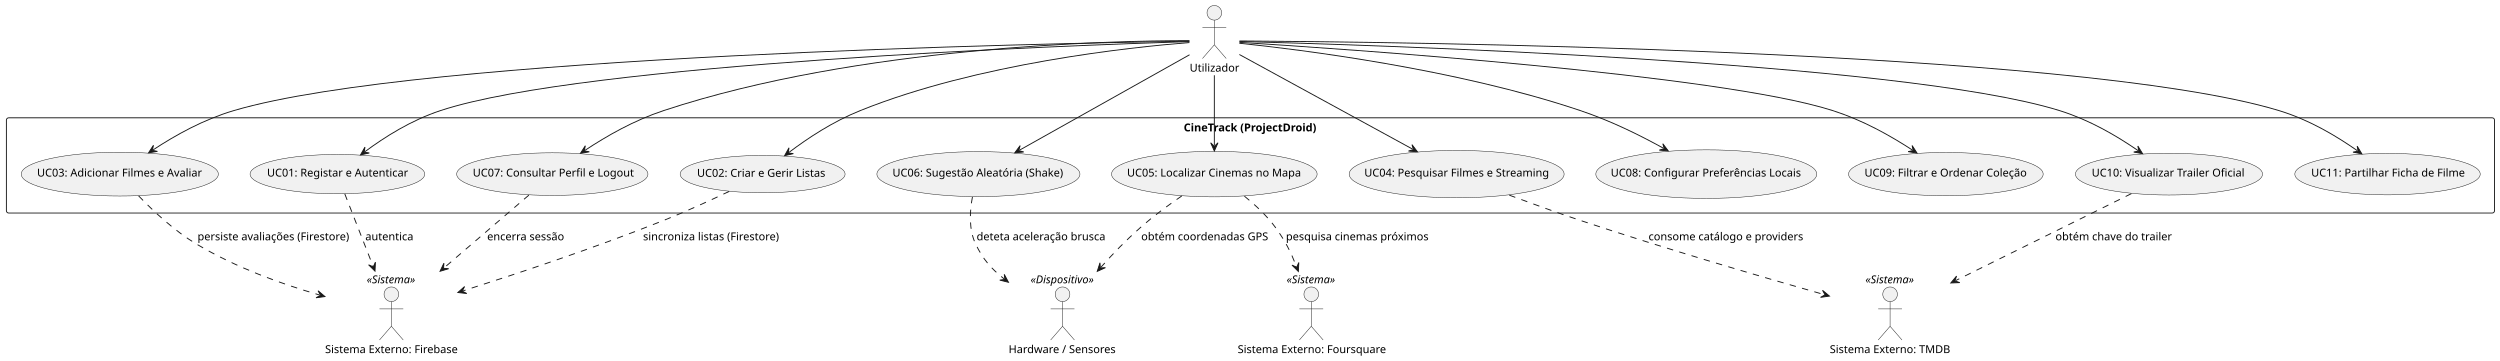
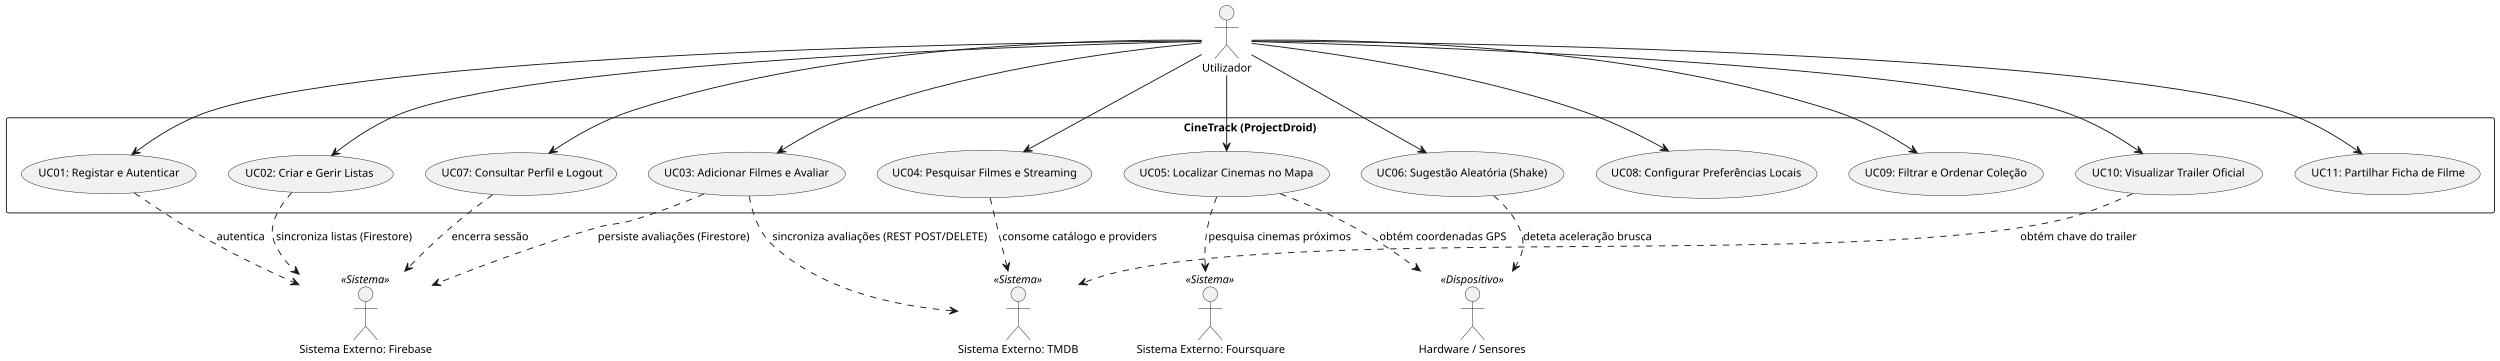
- <svg xmlns="http://www.w3.org/2000/svg" contentStyleType="text/css" height="394px" preserveAspectRatio="none" style="width:2734px;height:394px;background:#FFFFFF;" version="1.1" viewBox="0 0 2734 394" width="2734px" zoomAndPan="magnify">
+ <svg xmlns="http://www.w3.org/2000/svg" contentStyleType="text/css" height="394px" preserveAspectRatio="none" style="width:2735px;height:394px;background:#FFFFFF;" version="1.1" viewBox="0 0 2735 394" width="2735px" zoomAndPan="magnify">
  <defs />
  <g>
    <g id="cluster_CineTrack (ProjectDroid)">
-       <rect fill="none" height="104.12" rx="2.5" ry="2.5" style="stroke:#181818;stroke-width:1.0;" width="2721" x="7" y="128.85" />
-       <text fill="#000000" font-family="sans-serif" font-size="12" font-weight="bold" lengthAdjust="spacing" textLength="146" x="1294.5" y="143.678">CineTrack (ProjectDroid)</text>
+       <rect fill="none" height="104.12" rx="2.5" ry="2.5" style="stroke:#181818;stroke-width:1.0;" width="2722" x="7" y="128.85" />
+       <text fill="#000000" font-family="sans-serif" font-size="12" font-weight="bold" lengthAdjust="spacing" textLength="146" x="1295" y="143.678">CineTrack (ProjectDroid)</text>
    </g>
    <g id="elem_UC01">
-       <ellipse cx="369.002" cy="190.412" fill="#F1F1F1" rx="95.513" ry="21.503" style="stroke:#181818;stroke-width:0.5;" />
-       <text fill="#000000" font-family="sans-serif" font-size="12" lengthAdjust="spacing" textLength="154" x="292.002" y="193.069">UC01: Registar e Autenticar</text>
+       <ellipse cx="119.002" cy="190.412" fill="#F1F1F1" rx="95.513" ry="21.503" style="stroke:#181818;stroke-width:0.5;" />
+       <text fill="#000000" font-family="sans-serif" font-size="12" lengthAdjust="spacing" textLength="154" x="42.002" y="193.069">UC01: Registar e Autenticar</text>
    </g>
    <g id="elem_UC02">
-       <ellipse cx="834.004" cy="190.407" fill="#F1F1F1" rx="90.184" ry="20.437" style="stroke:#181818;stroke-width:0.5;" />
-       <text fill="#000000" font-family="sans-serif" font-size="12" lengthAdjust="spacing" textLength="142" x="762.257" y="193.345">UC02: Criar e Gerir Listas</text>
+       <ellipse cx="340.004" cy="190.407" fill="#F1F1F1" rx="90.184" ry="20.437" style="stroke:#181818;stroke-width:0.5;" />
+       <text fill="#000000" font-family="sans-serif" font-size="12" lengthAdjust="spacing" textLength="142" x="268.257" y="193.345">UC02: Criar e Gerir Listas</text>
    </g>
    <g id="elem_UC03">
-       <ellipse cx="131.004" cy="190.409" fill="#F1F1F1" rx="107.794" ry="23.959" style="stroke:#181818;stroke-width:0.5;" />
-       <text fill="#000000" font-family="sans-serif" font-size="12" lengthAdjust="spacing" textLength="181" x="40.504" y="193.065">UC03: Adicionar Filmes e Avaliar</text>
+       <ellipse cx="817.004" cy="190.409" fill="#F1F1F1" rx="107.794" ry="23.959" style="stroke:#181818;stroke-width:0.5;" />
+       <text fill="#000000" font-family="sans-serif" font-size="12" lengthAdjust="spacing" textLength="181" x="726.504" y="193.065">UC03: Adicionar Filmes e Avaliar</text>
    </g>
    <g id="elem_UC04">
-       <ellipse cx="1592.996" cy="190.407" fill="#F1F1F1" rx="117.536" ry="25.907" style="stroke:#181818;stroke-width:0.5;" />
-       <text fill="#000000" font-family="sans-serif" font-size="12" lengthAdjust="spacing" textLength="202" x="1491.996" y="193.063">UC04: Pesquisar Filmes e Streaming</text>
+       <ellipse cx="1076.996" cy="190.407" fill="#F1F1F1" rx="117.536" ry="25.907" style="stroke:#181818;stroke-width:0.5;" />
+       <text fill="#000000" font-family="sans-serif" font-size="12" lengthAdjust="spacing" textLength="202" x="975.996" y="193.063">UC04: Pesquisar Filmes e Streaming</text>
    </g>
    <g id="elem_UC05">
-       <ellipse cx="1327.996" cy="190.413" fill="#F1F1F1" rx="112.416" ry="24.883" style="stroke:#181818;stroke-width:0.5;" />
-       <text fill="#000000" font-family="sans-serif" font-size="12" lengthAdjust="spacing" textLength="191" x="1232.496" y="193.069">UC05: Localizar Cinemas no Mapa</text>
+       <ellipse cx="1341.996" cy="190.413" fill="#F1F1F1" rx="112.416" ry="24.883" style="stroke:#181818;stroke-width:0.5;" />
+       <text fill="#000000" font-family="sans-serif" font-size="12" lengthAdjust="spacing" textLength="191" x="1246.496" y="193.069">UC05: Localizar Cinemas no Mapa</text>
    </g>
    <g id="elem_UC06">
-       <ellipse cx="1069.996" cy="190.405" fill="#F1F1F1" rx="111.026" ry="24.605" style="stroke:#181818;stroke-width:0.5;" />
-       <text fill="#000000" font-family="sans-serif" font-size="12" lengthAdjust="spacing" textLength="188" x="975.996" y="193.061">UC06: Sugestão Aleatória (Shake)</text>
+       <ellipse cx="1599.996" cy="190.405" fill="#F1F1F1" rx="111.026" ry="24.605" style="stroke:#181818;stroke-width:0.5;" />
+       <text fill="#000000" font-family="sans-serif" font-size="12" lengthAdjust="spacing" textLength="188" x="1505.996" y="193.061">UC06: Sugestão Aleatória (Shake)</text>
    </g>
    <g id="elem_UC07">
-       <ellipse cx="604" cy="190.406" fill="#F1F1F1" rx="104.58" ry="23.316" style="stroke:#181818;stroke-width:0.5;" />
-       <text fill="#000000" font-family="sans-serif" font-size="12" lengthAdjust="spacing" textLength="174" x="517" y="193.062">UC07: Consultar Perfil e Logout</text>
+       <ellipse cx="570" cy="190.406" fill="#F1F1F1" rx="104.58" ry="23.316" style="stroke:#181818;stroke-width:0.5;" />
+       <text fill="#000000" font-family="sans-serif" font-size="12" lengthAdjust="spacing" textLength="174" x="483" y="193.062">UC07: Consultar Perfil e Logout</text>
    </g>
    <g id="elem_UC08">
-       <ellipse cx="1866.003" cy="190.412" fill="#F1F1F1" rx="120.813" ry="26.562" style="stroke:#181818;stroke-width:0.5;" />
-       <text fill="#000000" font-family="sans-serif" font-size="12" lengthAdjust="spacing" textLength="209" x="1761.503" y="193.069">UC08: Configurar Preferências Locais</text>
+       <ellipse cx="1867.003" cy="190.412" fill="#F1F1F1" rx="120.813" ry="26.562" style="stroke:#181818;stroke-width:0.5;" />
+       <text fill="#000000" font-family="sans-serif" font-size="12" lengthAdjust="spacing" textLength="209" x="1762.503" y="193.069">UC08: Configurar Preferências Locais</text>
    </g>
    <g id="elem_UC09">
-       <ellipse cx="2128.005" cy="190.413" fill="#F1F1F1" rx="106.415" ry="23.683" style="stroke:#181818;stroke-width:0.5;" />
-       <text fill="#000000" font-family="sans-serif" font-size="12" lengthAdjust="spacing" textLength="178" x="2039.005" y="193.069">UC09: Filtrar e Ordenar Coleção</text>
+       <ellipse cx="2129.005" cy="190.413" fill="#F1F1F1" rx="106.415" ry="23.683" style="stroke:#181818;stroke-width:0.5;" />
+       <text fill="#000000" font-family="sans-serif" font-size="12" lengthAdjust="spacing" textLength="178" x="2040.005" y="193.069">UC09: Filtrar e Ordenar Coleção</text>
    </g>
    <g id="elem_UC10">
-       <ellipse cx="2371.997" cy="190.409" fill="#F1F1F1" rx="102.297" ry="22.859" style="stroke:#181818;stroke-width:0.5;" />
-       <text fill="#000000" font-family="sans-serif" font-size="12" lengthAdjust="spacing" textLength="169" x="2287.497" y="193.065">UC10: Visualizar Trailer Oficial</text>
+       <ellipse cx="2372.997" cy="190.409" fill="#F1F1F1" rx="102.297" ry="22.859" style="stroke:#181818;stroke-width:0.5;" />
+       <text fill="#000000" font-family="sans-serif" font-size="12" lengthAdjust="spacing" textLength="169" x="2288.497" y="193.065">UC10: Visualizar Trailer Oficial</text>
    </g>
    <g id="elem_UC11">
-       <ellipse cx="2610.996" cy="190.407" fill="#F1F1F1" rx="101.386" ry="22.677" style="stroke:#181818;stroke-width:0.5;" />
-       <text fill="#000000" font-family="sans-serif" font-size="12" lengthAdjust="spacing" textLength="167" x="2527.496" y="193.063">UC11: Partilhar Ficha de Filme</text>
+       <ellipse cx="2611.996" cy="190.407" fill="#F1F1F1" rx="101.386" ry="22.677" style="stroke:#181818;stroke-width:0.5;" />
+       <text fill="#000000" font-family="sans-serif" font-size="12" lengthAdjust="spacing" textLength="167" x="2528.496" y="193.063">UC11: Partilhar Ficha de Filme</text>
    </g>
    <g id="elem_User">
-       <ellipse cx="1328" cy="14" fill="#F1F1F1" rx="8" ry="8" style="stroke:#181818;stroke-width:0.5;" />
-       <path d="M1328,22 L1328,49 M1315,30 L1341,30 M1328,49 L1315,64 M1328,49 L1341,64 " fill="none" style="stroke:#181818;stroke-width:0.5;" />
-       <text fill="#000000" font-family="sans-serif" font-size="12" lengthAdjust="spacing" textLength="54" x="1301" y="78.328">Utilizador</text>
+       <ellipse cx="1342" cy="14" fill="#F1F1F1" rx="8" ry="8" style="stroke:#181818;stroke-width:0.5;" />
+       <path d="M1342,22 L1342,49 M1329,30 L1355,30 M1342,49 L1329,64 M1342,49 L1355,64 " fill="none" style="stroke:#181818;stroke-width:0.5;" />
+       <text fill="#000000" font-family="sans-serif" font-size="12" lengthAdjust="spacing" textLength="54" x="1315" y="78.328">Utilizador</text>
    </g>
    <g id="elem_Firebase">
-       <ellipse cx="428" cy="321.814" fill="#F1F1F1" rx="8" ry="8" style="stroke:#181818;stroke-width:0.5;" />
-       <path d="M428,329.814 L428,356.814 M415,337.814 L441,337.814 M428,356.814 L415,371.814 M428,356.814 L441,371.814 " fill="none" style="stroke:#181818;stroke-width:0.5;" />
-       <text fill="#000000" font-family="sans-serif" font-size="12" lengthAdjust="spacing" textLength="145" x="355.5" y="386.142">Sistema Externo: Firebase</text>
-       <text fill="#000000" font-family="sans-serif" font-size="12" font-style="italic" lengthAdjust="spacing" textLength="54" x="401" y="309.798">«Sistema»</text>
+       <ellipse cx="400" cy="321.814" fill="#F1F1F1" rx="8" ry="8" style="stroke:#181818;stroke-width:0.5;" />
+       <path d="M400,329.814 L400,356.814 M387,337.814 L413,337.814 M400,356.814 L387,371.814 M400,356.814 L413,371.814 " fill="none" style="stroke:#181818;stroke-width:0.5;" />
+       <text fill="#000000" font-family="sans-serif" font-size="12" lengthAdjust="spacing" textLength="145" x="327.5" y="386.142">Sistema Externo: Firebase</text>
+       <text fill="#000000" font-family="sans-serif" font-size="12" font-style="italic" lengthAdjust="spacing" textLength="54" x="373" y="309.798">«Sistema»</text>
    </g>
    <g id="elem_TMDB">
-       <ellipse cx="2067" cy="321.814" fill="#F1F1F1" rx="8" ry="8" style="stroke:#181818;stroke-width:0.5;" />
-       <path d="M2067,329.814 L2067,356.814 M2054,337.814 L2080,337.814 M2067,356.814 L2054,371.814 M2067,356.814 L2080,371.814 " fill="none" style="stroke:#181818;stroke-width:0.5;" />
-       <text fill="#000000" font-family="sans-serif" font-size="12" lengthAdjust="spacing" textLength="132" x="2001" y="386.142">Sistema Externo: TMDB</text>
-       <text fill="#000000" font-family="sans-serif" font-size="12" font-style="italic" lengthAdjust="spacing" textLength="54" x="2040" y="309.798">«Sistema»</text>
+       <ellipse cx="1114" cy="321.814" fill="#F1F1F1" rx="8" ry="8" style="stroke:#181818;stroke-width:0.5;" />
+       <path d="M1114,329.814 L1114,356.814 M1101,337.814 L1127,337.814 M1114,356.814 L1101,371.814 M1114,356.814 L1127,371.814 " fill="none" style="stroke:#181818;stroke-width:0.5;" />
+       <text fill="#000000" font-family="sans-serif" font-size="12" lengthAdjust="spacing" textLength="132" x="1048" y="386.142">Sistema Externo: TMDB</text>
+       <text fill="#000000" font-family="sans-serif" font-size="12" font-style="italic" lengthAdjust="spacing" textLength="54" x="1087" y="309.798">«Sistema»</text>
    </g>
    <g id="elem_Foursquare">
-       <ellipse cx="1434" cy="321.814" fill="#F1F1F1" rx="8" ry="8" style="stroke:#181818;stroke-width:0.5;" />
-       <path d="M1434,329.814 L1434,356.814 M1421,337.814 L1447,337.814 M1434,356.814 L1421,371.814 M1434,356.814 L1447,371.814 " fill="none" style="stroke:#181818;stroke-width:0.5;" />
-       <text fill="#000000" font-family="sans-serif" font-size="12" lengthAdjust="spacing" textLength="161" x="1353.5" y="386.142">Sistema Externo: Foursquare</text>
-       <text fill="#000000" font-family="sans-serif" font-size="12" font-style="italic" lengthAdjust="spacing" textLength="54" x="1407" y="309.798">«Sistema»</text>
+       <ellipse cx="1324" cy="321.814" fill="#F1F1F1" rx="8" ry="8" style="stroke:#181818;stroke-width:0.5;" />
+       <path d="M1324,329.814 L1324,356.814 M1311,337.814 L1337,337.814 M1324,356.814 L1311,371.814 M1324,356.814 L1337,371.814 " fill="none" style="stroke:#181818;stroke-width:0.5;" />
+       <text fill="#000000" font-family="sans-serif" font-size="12" lengthAdjust="spacing" textLength="161" x="1243.5" y="386.142">Sistema Externo: Foursquare</text>
+       <text fill="#000000" font-family="sans-serif" font-size="12" font-style="italic" lengthAdjust="spacing" textLength="54" x="1297" y="309.798">«Sistema»</text>
    </g>
    <g id="elem_Sensores">
-       <ellipse cx="1162" cy="321.814" fill="#F1F1F1" rx="8" ry="8" style="stroke:#181818;stroke-width:0.5;" />
-       <path d="M1162,329.814 L1162,356.814 M1149,337.814 L1175,337.814 M1162,356.814 L1149,371.814 M1162,356.814 L1175,371.814 " fill="none" style="stroke:#181818;stroke-width:0.5;" />
-       <text fill="#000000" font-family="sans-serif" font-size="12" lengthAdjust="spacing" textLength="118" x="1103" y="386.142">Hardware / Sensores</text>
-       <text fill="#000000" font-family="sans-serif" font-size="12" font-style="italic" lengthAdjust="spacing" textLength="70" x="1127" y="309.798">«Dispositivo»</text>
+       <ellipse cx="1611" cy="321.814" fill="#F1F1F1" rx="8" ry="8" style="stroke:#181818;stroke-width:0.5;" />
+       <path d="M1611,329.814 L1611,356.814 M1598,337.814 L1624,337.814 M1611,356.814 L1598,371.814 M1611,356.814 L1624,371.814 " fill="none" style="stroke:#181818;stroke-width:0.5;" />
+       <text fill="#000000" font-family="sans-serif" font-size="12" lengthAdjust="spacing" textLength="118" x="1552" y="386.142">Hardware / Sensores</text>
+       <text fill="#000000" font-family="sans-serif" font-size="12" font-style="italic" lengthAdjust="spacing" textLength="70" x="1576" y="309.798">«Dispositivo»</text>
    </g>
    <g id="link_User_UC01">
-       <path d="M1300.72,45.48 C1173.69,49.46 639.61,69.04 482,120.85 C449.3,131.6 420.96,149.73 399.09,165.85 " fill="none" id="User-to-UC01" style="stroke:#181818;stroke-width:1.0;" />
-       <polygon fill="#181818" points="394.26,169.41,403.878,167.29,398.285,166.443,399.131,160.85,394.26,169.41" style="stroke:#181818;stroke-width:1.0;" />
+       <path d="M1314.6,44.81 C1164.68,45.8 442.83,54.02 232,120.85 C199.19,131.25 170.845,149.42 149.015,165.65 " fill="none" id="User-to-UC01" style="stroke:#181818;stroke-width:1.0;" />
+       <polygon fill="#181818" points="144.2,169.23,153.809,167.07,148.213,166.247,149.036,160.65,144.2,169.23" style="stroke:#181818;stroke-width:1.0;" />
    </g>
    <g id="link_User_UC02">
-       <path d="M1300.74,46.53 C1236.1,51.66 1069.35,69.27 941,120.85 C910.29,133.19 883.625,150.993 862.845,166.623 " fill="none" id="User-to-UC02" style="stroke:#181818;stroke-width:1.0;" />
-       <polygon fill="#181818" points="858.05,170.23,867.647,168.017,862.046,167.225,862.838,161.623,858.05,170.23" style="stroke:#181818;stroke-width:1.0;" />
+       <path d="M1314.92,45.25 C1183.84,48.3 614.79,64.59 448,120.85 C415.8,131.71 388.237,150.384 367.467,166.624 " fill="none" id="User-to-UC02" style="stroke:#181818;stroke-width:1.0;" />
+       <polygon fill="#181818" points="362.74,170.32,372.294,167.928,366.679,167.24,367.366,161.625,362.74,170.32" style="stroke:#181818;stroke-width:1.0;" />
    </g>
    <g id="link_User_UC03">
-       <path d="M1300.63,45.04 C1153.99,47.23 460.49,60.64 256,120.85 C221.93,130.88 191.799,147.922 167.479,163.852 " fill="none" id="User-to-UC03" style="stroke:#181818;stroke-width:1.0;" />
-       <polygon fill="#181818" points="162.46,167.14,172.18,165.555,166.643,164.4,167.797,158.863,162.46,167.14" style="stroke:#181818;stroke-width:1.0;" />
+       <path d="M1314.54,46.92 C1248.59,52.95 1076.72,72.44 942,120.85 C909.27,132.61 879.914,148.94 855.484,164.14 " fill="none" id="User-to-UC03" style="stroke:#181818;stroke-width:1.0;" />
+       <polygon fill="#181818" points="850.39,167.31,860.145,165.952,854.635,164.669,855.918,159.159,850.39,167.31" style="stroke:#181818;stroke-width:1.0;" />
    </g>
    <g id="link_User_UC04">
-       <path d="M1355.36,59.62 C1401.51,84.83 1489.895,133.093 1544.844,163.113 " fill="none" id="User-to-UC04" style="stroke:#181818;stroke-width:1.0;" />
-       <polygon fill="#181818" points="1550.11,165.99,1544.13,158.165,1545.722,163.593,1540.294,165.185,1550.11,165.99" style="stroke:#181818;stroke-width:1.0;" />
+       <path d="M1314.64,59.62 C1268.49,84.83 1180.105,133.093 1125.156,163.113 " fill="none" id="User-to-UC04" style="stroke:#181818;stroke-width:1.0;" />
+       <polygon fill="#181818" points="1119.89,165.99,1129.706,165.185,1124.278,163.593,1125.87,158.165,1119.89,165.99" style="stroke:#181818;stroke-width:1.0;" />
    </g>
    <g id="link_User_UC05">
-       <path d="M1328,82.32 C1328,108.46 1328,136.5 1328,159.12 " fill="none" id="User-to-UC05" style="stroke:#181818;stroke-width:1.0;" />
-       <polygon fill="#181818" points="1328,165.12,1332,156.12,1328,160.12,1324,156.12,1328,165.12" style="stroke:#181818;stroke-width:1.0;" />
+       <path d="M1342,82.32 C1342,108.46 1342,136.5 1342,159.12 " fill="none" id="User-to-UC05" style="stroke:#181818;stroke-width:1.0;" />
+       <polygon fill="#181818" points="1342,165.12,1346,156.12,1342,160.12,1338,156.12,1342,165.12" style="stroke:#181818;stroke-width:1.0;" />
    </g>
    <g id="link_User_UC06">
-       <path d="M1300.88,59.89 C1255.21,85.51 1168.003,134.435 1114.983,164.175 " fill="none" id="User-to-UC06" style="stroke:#181818;stroke-width:1.0;" />
-       <polygon fill="#181818" points="1109.75,167.11,1119.556,166.196,1114.111,164.664,1115.643,159.218,1109.75,167.11" style="stroke:#181818;stroke-width:1.0;" />
+       <path d="M1369.12,59.89 C1414.79,85.51 1501.997,134.435 1555.017,164.175 " fill="none" id="User-to-UC06" style="stroke:#181818;stroke-width:1.0;" />
+       <polygon fill="#181818" points="1560.25,167.11,1554.357,159.218,1555.889,164.664,1550.444,166.196,1560.25,167.11" style="stroke:#181818;stroke-width:1.0;" />
    </g>
    <g id="link_User_UC07">
-       <path d="M1300.79,44.44 C1214.33,44.48 939.07,50.49 726,120.85 C692.89,131.78 663.581,148.7 639.801,164.36 " fill="none" id="User-to-UC07" style="stroke:#181818;stroke-width:1.0;" />
-       <polygon fill="#181818" points="634.79,167.66,644.506,166.051,638.966,164.91,640.107,159.369,634.79,167.66" style="stroke:#181818;stroke-width:1.0;" />
+       <path d="M1314.57,44.09 C1223.48,42.94 923.77,45.5 692,120.85 C658.73,131.66 629.295,148.7 605.525,164.42 " fill="none" id="User-to-UC07" style="stroke:#181818;stroke-width:1.0;" />
+       <polygon fill="#181818" points="600.52,167.73,610.233,166.102,604.691,164.972,605.82,159.429,600.52,167.73" style="stroke:#181818;stroke-width:1.0;" />
    </g>
    <g id="link_User_UC08">
-       <path d="M1355.33,47.28 C1421.01,54.1 1592.33,75.19 1728,120.85 C1761.72,132.2 1792.395,147.364 1819.145,162.104 " fill="none" id="User-to-UC08" style="stroke:#181818;stroke-width:1.0;" />
-       <polygon fill="#181818" points="1824.4,165,1818.448,157.153,1820.021,162.587,1814.587,164.16,1824.4,165" style="stroke:#181818;stroke-width:1.0;" />
+       <path d="M1369.39,47.52 C1433.61,54.74 1598.36,76.43 1729,120.85 C1762.69,132.3 1793.362,147.469 1820.112,162.179 " fill="none" id="User-to-UC08" style="stroke:#181818;stroke-width:1.0;" />
+       <polygon fill="#181818" points="1825.37,165.07,1819.411,157.228,1820.989,162.661,1815.556,164.238,1825.37,165.07" style="stroke:#181818;stroke-width:1.0;" />
    </g>
    <g id="link_User_UC09">
-       <path d="M1355.48,46.33 C1466.21,53.24 1879.66,81.2 2004,120.85 C2037.51,131.53 2067.249,148.401 2091.409,164.101 " fill="none" id="User-to-UC09" style="stroke:#181818;stroke-width:1.0;" />
-       <polygon fill="#181818" points="2096.44,167.37,2091.073,159.112,2092.247,164.645,2086.714,165.82,2096.44,167.37" style="stroke:#181818;stroke-width:1.0;" />
+       <path d="M1369.31,44.07 C1461.37,42.8 1767.75,44.92 2005,120.85 C2038.5,131.57 2068.237,148.444 2092.397,164.124 " fill="none" id="User-to-UC09" style="stroke:#181818;stroke-width:1.0;" />
+       <polygon fill="#181818" points="2097.43,167.39,2092.058,159.135,2093.236,164.668,2087.703,165.846,2097.43,167.39" style="stroke:#181818;stroke-width:1.0;" />
    </g>
    <g id="link_User_UC10">
-       <path d="M1355.49,45.34 C1489.86,48.82 2078.08,66.92 2252,120.85 C2285.46,131.22 2314.843,148.666 2338.162,164.666 " fill="none" id="User-to-UC10" style="stroke:#181818;stroke-width:1.0;" />
-       <polygon fill="#181818" points="2343.11,168.06,2337.952,159.67,2338.987,165.231,2333.426,166.267,2343.11,168.06" style="stroke:#181818;stroke-width:1.0;" />
+       <path d="M1369.1,45.36 C1501.58,48.97 2081.54,67.57 2253,120.85 C2286.45,131.24 2315.831,148.687 2339.151,164.677 " fill="none" id="User-to-UC10" style="stroke:#181818;stroke-width:1.0;" />
+       <polygon fill="#181818" points="2344.1,168.07,2338.939,159.681,2339.976,165.243,2334.415,166.279,2344.1,168.07" style="stroke:#181818;stroke-width:1.0;" />
    </g>
    <g id="link_User_UC11">
-       <path d="M1355.43,44.79 C1509.64,45.68 2269.47,53.46 2492,120.85 C2525.55,131 2554.881,148.665 2577.981,164.795 " fill="none" id="User-to-UC11" style="stroke:#181818;stroke-width:1.0;" />
-       <polygon fill="#181818" points="2582.9,168.23,2577.811,159.798,2578.8,165.368,2573.231,166.357,2582.9,168.23" style="stroke:#181818;stroke-width:1.0;" />
+       <path d="M1369.38,44.81 C1522.43,45.82 2273.08,54.17 2493,120.85 C2526.54,131.02 2555.881,148.674 2578.971,164.804 " fill="none" id="User-to-UC11" style="stroke:#181818;stroke-width:1.0;" />
+       <polygon fill="#181818" points="2583.89,168.24,2578.803,159.807,2579.791,165.377,2574.221,166.365,2583.89,168.24" style="stroke:#181818;stroke-width:1.0;" />
    </g>
    <g id="link_UC01_Firebase">
-       <path d="M377.08,212.08 C385.54,233.71 396.905,262.792 407.905,290.922 " fill="none" id="UC01-to-Firebase" style="stroke:#181818;stroke-width:1.0;stroke-dasharray:7.0,7.0;" />
-       <polygon fill="#181818" points="410.09,296.51,410.538,286.671,408.269,291.853,403.087,289.585,410.09,296.51" style="stroke:#181818;stroke-width:1.0;" />
-       <text fill="#000000" font-family="sans-serif" font-size="12" lengthAdjust="spacing" textLength="52" x="399.5" y="262.798">autentica</text>
+       <path d="M147.15,211.21 C170.43,227.19 204.63,249.75 236,266.97 C265.11,282.95 292.762,296.173 321.572,309.043 " fill="none" id="UC01-to-Firebase" style="stroke:#181818;stroke-width:1.0;stroke-dasharray:7.0,7.0;" />
+       <polygon fill="#181818" points="327.05,311.49,320.464,304.167,322.485,309.451,317.201,311.471,327.05,311.49" style="stroke:#181818;stroke-width:1.0;" />
+       <text fill="#000000" font-family="sans-serif" font-size="12" lengthAdjust="spacing" textLength="52" x="237" y="262.798">autentica</text>
    </g>
    <g id="link_UC02_Firebase">
-       <path d="M797.42,209.33 C776.69,219.2 750.15,231.35 726,240.97 C650.23,271.15 567.239,298.775 506.429,318.075 " fill="none" id="UC02-to-Firebase" style="stroke:#181818;stroke-width:1.0;stroke-dasharray:7.0,7.0;" />
-       <polygon fill="#181818" points="500.71,319.89,510.498,320.98,505.476,318.377,508.078,313.355,500.71,319.89" style="stroke:#181818;stroke-width:1.0;" />
-       <text fill="#000000" font-family="sans-serif" font-size="12" lengthAdjust="spacing" textLength="150" x="703.24" y="262.798">sincroniza listas (Firestore)</text>
+       <path d="M319.28,210.58 C305.46,225.8 291.43,247.66 301,266.97 C307.23,279.55 312.212,286.606 322.842,296.087 " fill="none" id="UC02-to-Firebase" style="stroke:#181818;stroke-width:1.0;stroke-dasharray:7.0,7.0;" />
+       <polygon fill="#181818" points="327.32,300.08,323.265,291.104,323.588,296.752,317.941,297.075,327.32,300.08" style="stroke:#181818;stroke-width:1.0;" />
+       <text fill="#000000" font-family="sans-serif" font-size="12" lengthAdjust="spacing" textLength="150" x="302" y="262.798">sincroniza listas (Firestore)</text>
    </g>
    <g id="link_UC03_Firebase">
-       <path d="M151.56,214.2 C167.5,230.74 190.89,252.64 215,266.97 C258.66,292.93 306.899,310.224 349.599,322.644 " fill="none" id="UC03-to-Firebase" style="stroke:#181818;stroke-width:1.0;stroke-dasharray:7.0,7.0;" />
-       <polygon fill="#181818" points="355.36,324.32,347.835,317.966,350.559,322.923,345.601,325.647,355.36,324.32" style="stroke:#181818;stroke-width:1.0;" />
-       <text fill="#000000" font-family="sans-serif" font-size="12" lengthAdjust="spacing" textLength="168" x="216" y="262.798">persiste avaliações (Firestore)</text>
+       <path d="M769.91,212.35 C746.78,222.05 718.29,233.13 692,240.97 C675.04,246.03 670.02,244.12 653,248.97 C591.21,266.6 528.525,289.942 478.495,309.851 " fill="none" id="UC03-to-Firebase" style="stroke:#181818;stroke-width:1.0;stroke-dasharray:7.0,7.0;" />
+       <polygon fill="#181818" points="472.92,312.07,482.761,312.459,477.566,310.221,479.803,305.026,472.92,312.07" style="stroke:#181818;stroke-width:1.0;" />
+       <text fill="#000000" font-family="sans-serif" font-size="12" lengthAdjust="spacing" textLength="168" x="654" y="262.798">persiste avaliações (Firestore)</text>
    </g>
    <g id="link_UC07_Firebase">
-       <path d="M578.41,213.35 C553.05,235.1 517.995,265.154 485.795,292.764 " fill="none" id="UC07-to-Firebase" style="stroke:#181818;stroke-width:1.0;stroke-dasharray:7.0,7.0;" />
-       <polygon fill="#181818" points="481.24,296.67,490.676,293.848,485.036,293.415,485.469,287.775,481.24,296.67" style="stroke:#181818;stroke-width:1.0;" />
-       <text fill="#000000" font-family="sans-serif" font-size="12" lengthAdjust="spacing" textLength="86" x="532.76" y="262.798">encerra sessão</text>
+       <path d="M538.85,213.11 C524.51,223.5 507.5,236.39 493,248.97 C475.89,263.81 462.313,276.848 446.933,292.518 " fill="none" id="UC07-to-Firebase" style="stroke:#181818;stroke-width:1.0;stroke-dasharray:7.0,7.0;" />
+       <polygon fill="#181818" points="442.73,296.8,451.889,293.179,446.232,293.232,446.18,287.575,442.73,296.8" style="stroke:#181818;stroke-width:1.0;" />
+       <text fill="#000000" font-family="sans-serif" font-size="12" lengthAdjust="spacing" textLength="86" x="494" y="262.798">encerra sessão</text>
    </g>
    <g id="link_UC04_TMDB">
-       <path d="M1650.54,213.42 C1674.39,222.31 1702.41,232.46 1728,240.97 C1821.99,272.24 1926.298,302.693 1994.908,322.153 " fill="none" id="UC04-to-TMDB" style="stroke:#181818;stroke-width:1.0;stroke-dasharray:7.0,7.0;" />
-       <polygon fill="#181818" points="2000.68,323.79,1993.113,317.486,1995.87,322.426,1990.93,325.182,2000.68,323.79" style="stroke:#181818;stroke-width:1.0;" />
-       <text fill="#000000" font-family="sans-serif" font-size="12" lengthAdjust="spacing" textLength="168" x="1802.8" y="262.798">consome catálogo e providers</text>
+       <path d="M1083.19,216.67 C1088.52,238.4 1094.91,264.473 1101.34,290.683 " fill="none" id="UC04-to-TMDB" style="stroke:#181818;stroke-width:1.0;stroke-dasharray:7.0,7.0;" />
+       <polygon fill="#181818" points="1102.77,296.51,1104.511,286.816,1101.579,291.654,1096.741,288.722,1102.77,296.51" style="stroke:#181818;stroke-width:1.0;" />
+       <text fill="#000000" font-family="sans-serif" font-size="12" lengthAdjust="spacing" textLength="168" x="1096.5" y="262.798">consome catálogo e providers</text>
+     </g>
+     <g id="link_UC03_TMDB">
+       <path d="M819.62,214.64 C822.71,231.41 829.42,253.39 844,266.97 C899.47,318.63 981.402,334.81 1041.752,339.96 " fill="none" id="UC03-to-TMDB" style="stroke:#181818;stroke-width:1.0;stroke-dasharray:7.0,7.0;" />
+       <polygon fill="#181818" points="1047.73,340.47,1039.103,335.719,1042.748,340.045,1038.422,343.69,1047.73,340.47" style="stroke:#181818;stroke-width:1.0;" />
+       <text fill="#000000" font-family="sans-serif" font-size="12" lengthAdjust="spacing" textLength="238" x="845" y="262.798">sincroniza avaliações (REST POST/DELETE)</text>
    </g>
    <g id="link_UC10_TMDB">
-       <path d="M2330.87,211.76 C2280.22,236.82 2198.908,277.049 2138.778,306.799 " fill="none" id="UC10-to-TMDB" style="stroke:#181818;stroke-width:1.0;stroke-dasharray:7.0,7.0;" />
-       <polygon fill="#181818" points="2133.4,309.46,2143.24,309.054,2137.881,307.243,2139.693,301.884,2133.4,309.46" style="stroke:#181818;stroke-width:1.0;" />
-       <text fill="#000000" font-family="sans-serif" font-size="12" lengthAdjust="spacing" textLength="126" x="2247.82" y="262.798">obtém chave do trailer</text>
+       <path d="M2333.01,211.86 C2310.18,222.51 2280.68,234.62 2253,240.97 C2030.23,292.1 1449.17,247.61 1226,296.97 C1210.84,300.32 1200.686,303.366 1185.946,309.066 " fill="none" id="UC10-to-TMDB" style="stroke:#181818;stroke-width:1.0;stroke-dasharray:7.0,7.0;" />
+       <polygon fill="#181818" points="1180.35,311.23,1190.187,311.715,1185.014,309.427,1187.302,304.253,1180.35,311.23" style="stroke:#181818;stroke-width:1.0;" />
+       <text fill="#000000" font-family="sans-serif" font-size="12" lengthAdjust="spacing" textLength="126" x="2210.19" y="262.798">obtém chave do trailer</text>
    </g>
    <g id="link_UC05_Foursquare">
-       <path d="M1360.9,214.54 C1372.81,224.15 1385.62,236.07 1395,248.97 C1405.43,263.32 1411.535,275.284 1417.725,291.284 " fill="none" id="UC05-to-Foursquare" style="stroke:#181818;stroke-width:1.0;stroke-dasharray:7.0,7.0;" />
-       <polygon fill="#181818" points="1419.89,296.88,1420.373,287.043,1418.086,292.217,1412.912,289.93,1419.89,296.88" style="stroke:#181818;stroke-width:1.0;" />
-       <text fill="#000000" font-family="sans-serif" font-size="12" lengthAdjust="spacing" textLength="155" x="1406.29" y="262.798">pesquisa cinemas próximos</text>
+       <path d="M1331.06,215.54 C1327.05,225.65 1323,237.66 1321,248.97 C1318.26,264.46 1317.729,275.618 1318.499,290.948 " fill="none" id="UC05-to-Foursquare" style="stroke:#181818;stroke-width:1.0;stroke-dasharray:7.0,7.0;" />
+       <polygon fill="#181818" points="1318.8,296.94,1322.343,287.751,1318.549,291.946,1314.354,288.152,1318.8,296.94" style="stroke:#181818;stroke-width:1.0;" />
+       <text fill="#000000" font-family="sans-serif" font-size="12" lengthAdjust="spacing" textLength="155" x="1322" y="262.798">pesquisa cinemas próximos</text>
    </g>
    <g id="link_UC05_Sensores">
-       <path d="M1292.47,214.22 C1277.85,224.22 1261.08,236.5 1247,248.97 C1230.59,263.51 1218.028,276.447 1203.938,292.287 " fill="none" id="UC05-to-Sensores" style="stroke:#181818;stroke-width:1.0;stroke-dasharray:7.0,7.0;" />
-       <polygon fill="#181818" points="1199.95,296.77,1208.92,292.704,1203.273,293.034,1202.943,287.387,1199.95,296.77" style="stroke:#181818;stroke-width:1.0;" />
-       <text fill="#000000" font-family="sans-serif" font-size="12" lengthAdjust="spacing" textLength="138" x="1248" y="262.798">obtém coordenadas GPS</text>
+       <path d="M1400.65,211.96 C1426.28,221.84 1456.29,234.65 1482,248.97 C1506.63,262.69 1527.311,276.712 1549.051,292.932 " fill="none" id="UC05-to-Sensores" style="stroke:#181818;stroke-width:1.0;stroke-dasharray:7.0,7.0;" />
+       <polygon fill="#181818" points="1553.86,296.52,1549.039,287.932,1549.852,293.53,1544.255,294.344,1553.86,296.52" style="stroke:#181818;stroke-width:1.0;" />
+       <text fill="#000000" font-family="sans-serif" font-size="12" lengthAdjust="spacing" textLength="138" x="1509.08" y="262.798">obtém coordenadas GPS</text>
    </g>
    <g id="link_UC06_Sensores">
-       <path d="M1063.45,215.4 C1060.54,230.87 1059.29,251.01 1067,266.97 C1074.97,283.46 1083.768,293.738 1098.158,305.018 " fill="none" id="UC06-to-Sensores" style="stroke:#181818;stroke-width:1.0;stroke-dasharray:7.0,7.0;" />
-       <polygon fill="#181818" points="1102.88,308.72,1098.264,300.02,1098.945,305.635,1093.329,306.316,1102.88,308.72" style="stroke:#181818;stroke-width:1.0;" />
-       <text fill="#000000" font-family="sans-serif" font-size="12" lengthAdjust="spacing" textLength="142" x="1068" y="262.798">deteta aceleração brusca</text>
+       <path d="M1634.14,214.21 C1645.17,223.55 1656.07,235.37 1662,248.97 C1668.94,264.88 1667.048,276.576 1657.898,291.486 " fill="none" id="UC06-to-Sensores" style="stroke:#181818;stroke-width:1.0;stroke-dasharray:7.0,7.0;" />
+       <polygon fill="#181818" points="1654.76,296.6,1662.877,291.021,1657.375,292.339,1656.058,286.837,1654.76,296.6" style="stroke:#181818;stroke-width:1.0;" />
+       <text fill="#000000" font-family="sans-serif" font-size="12" lengthAdjust="spacing" textLength="142" x="1666.24" y="262.798">deteta aceleração brusca</text>
    </g>
  </g>
</svg>
